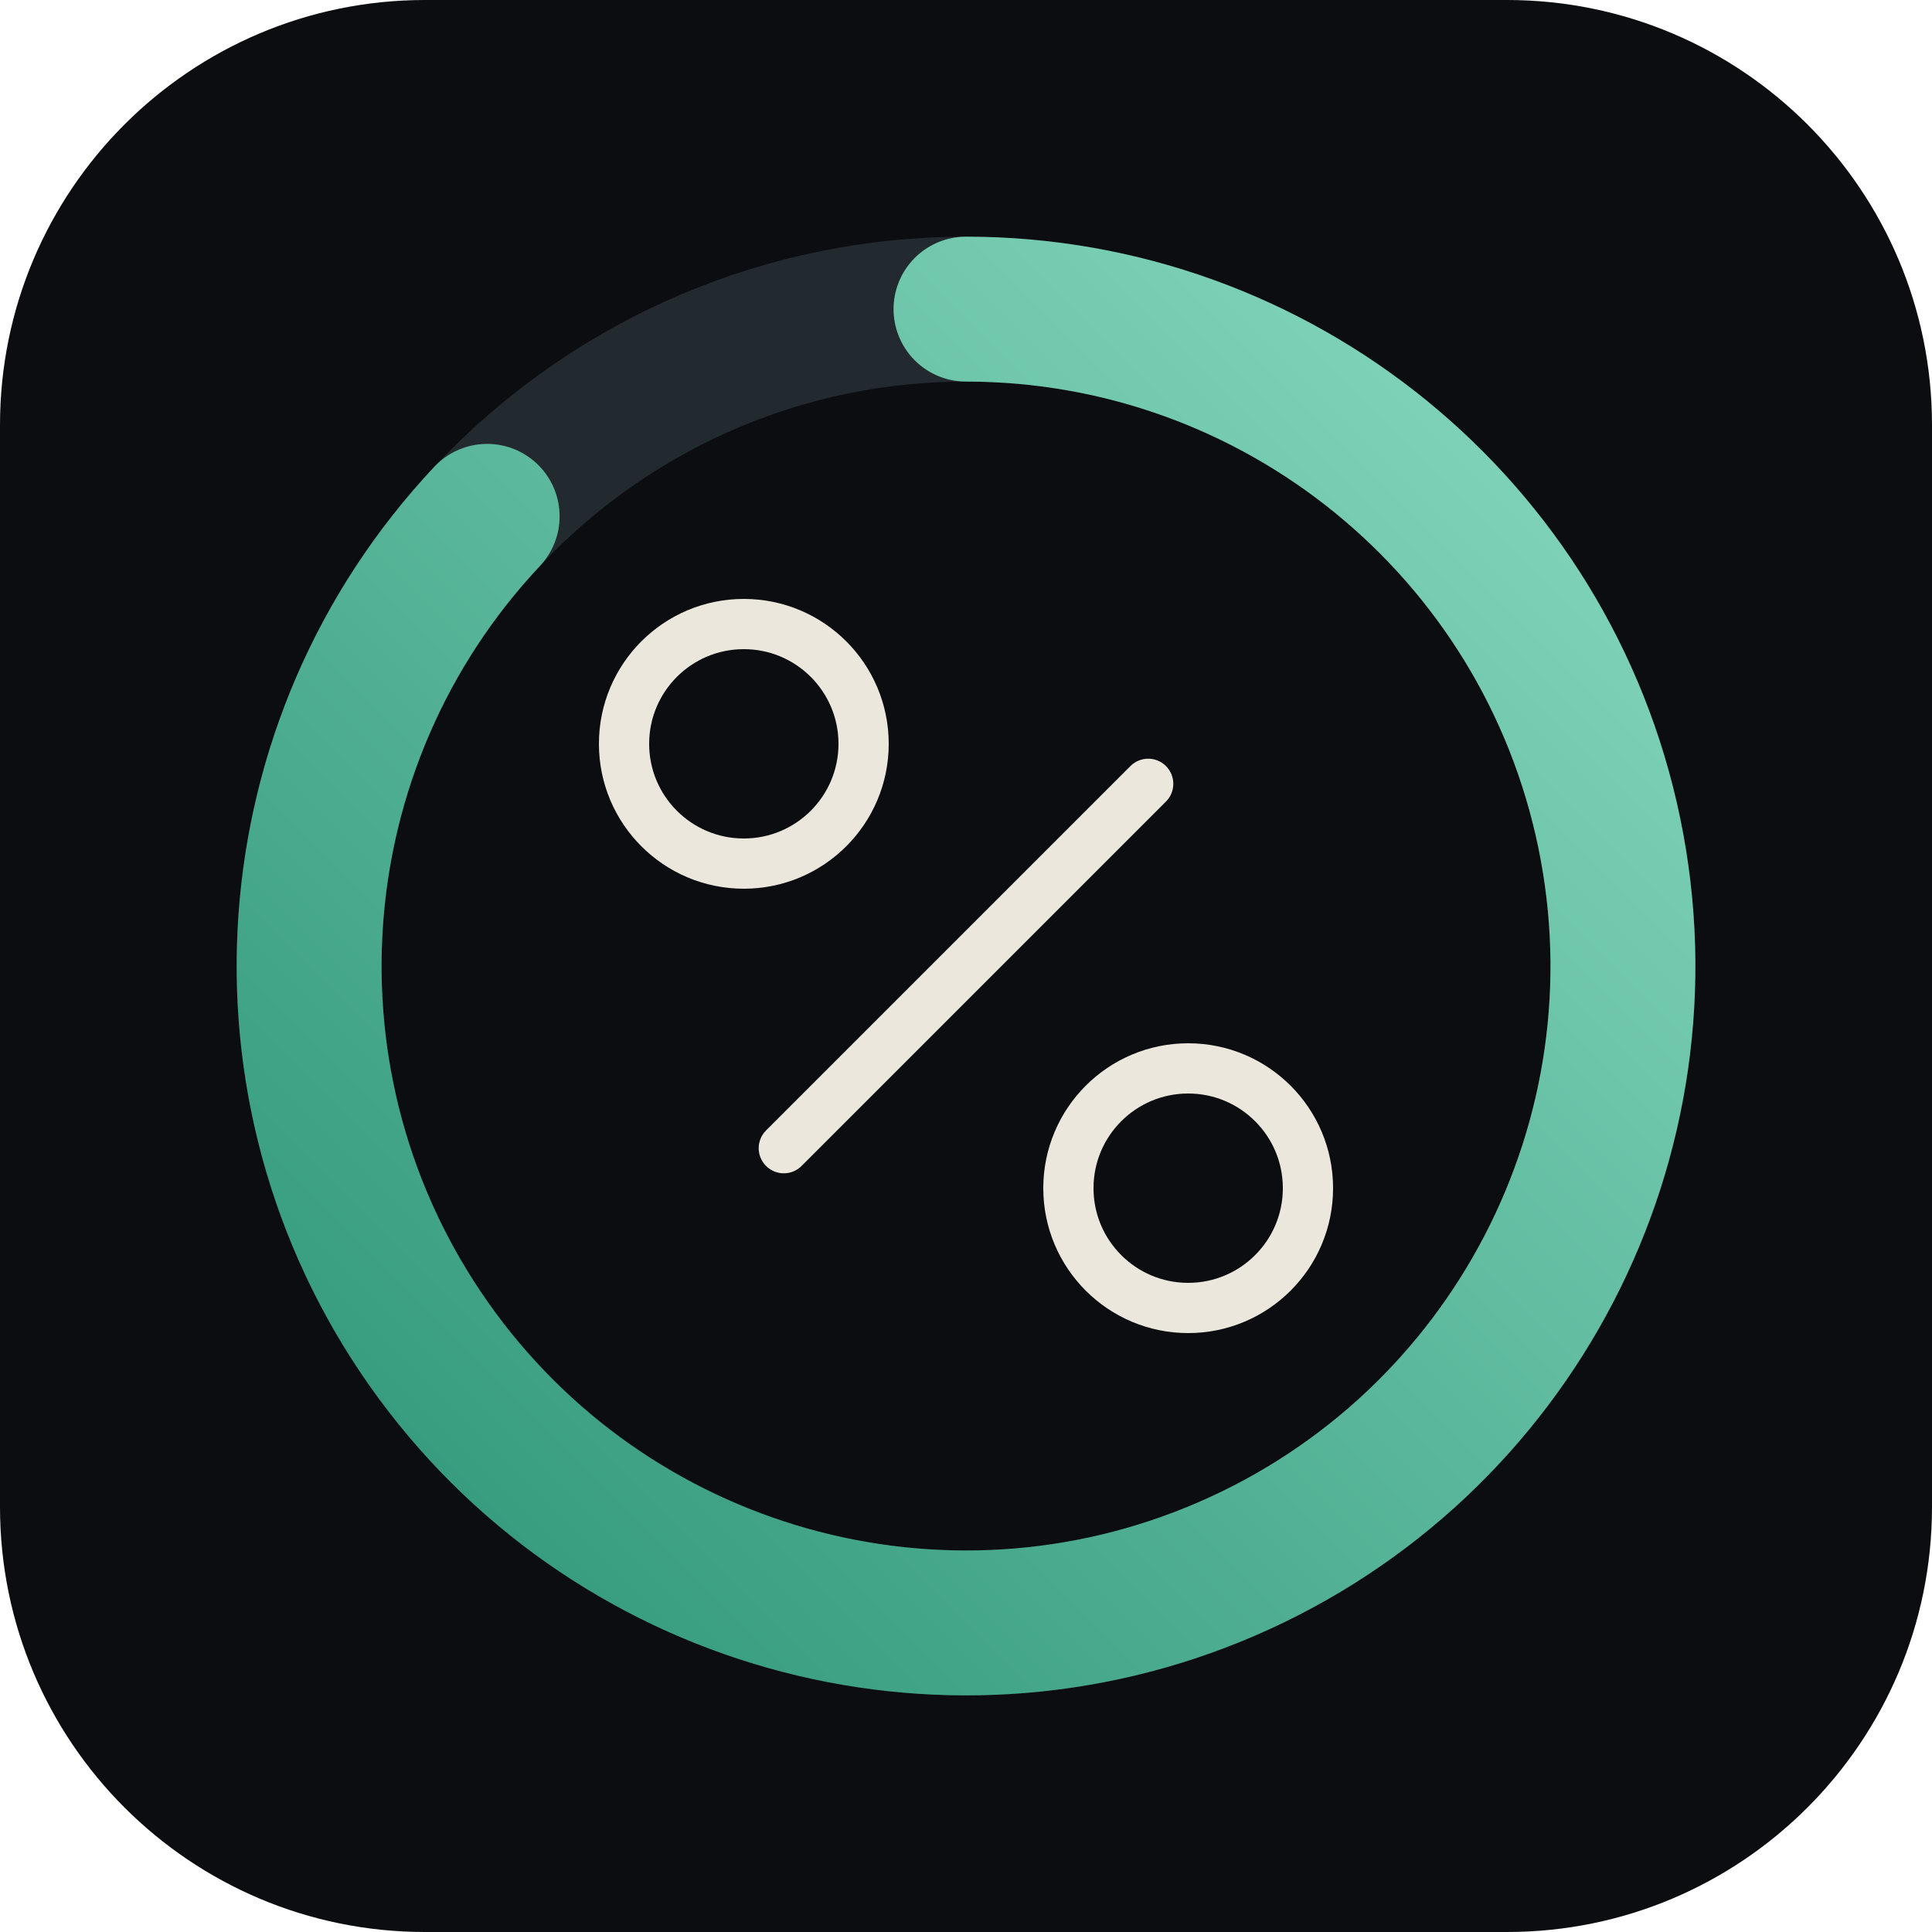
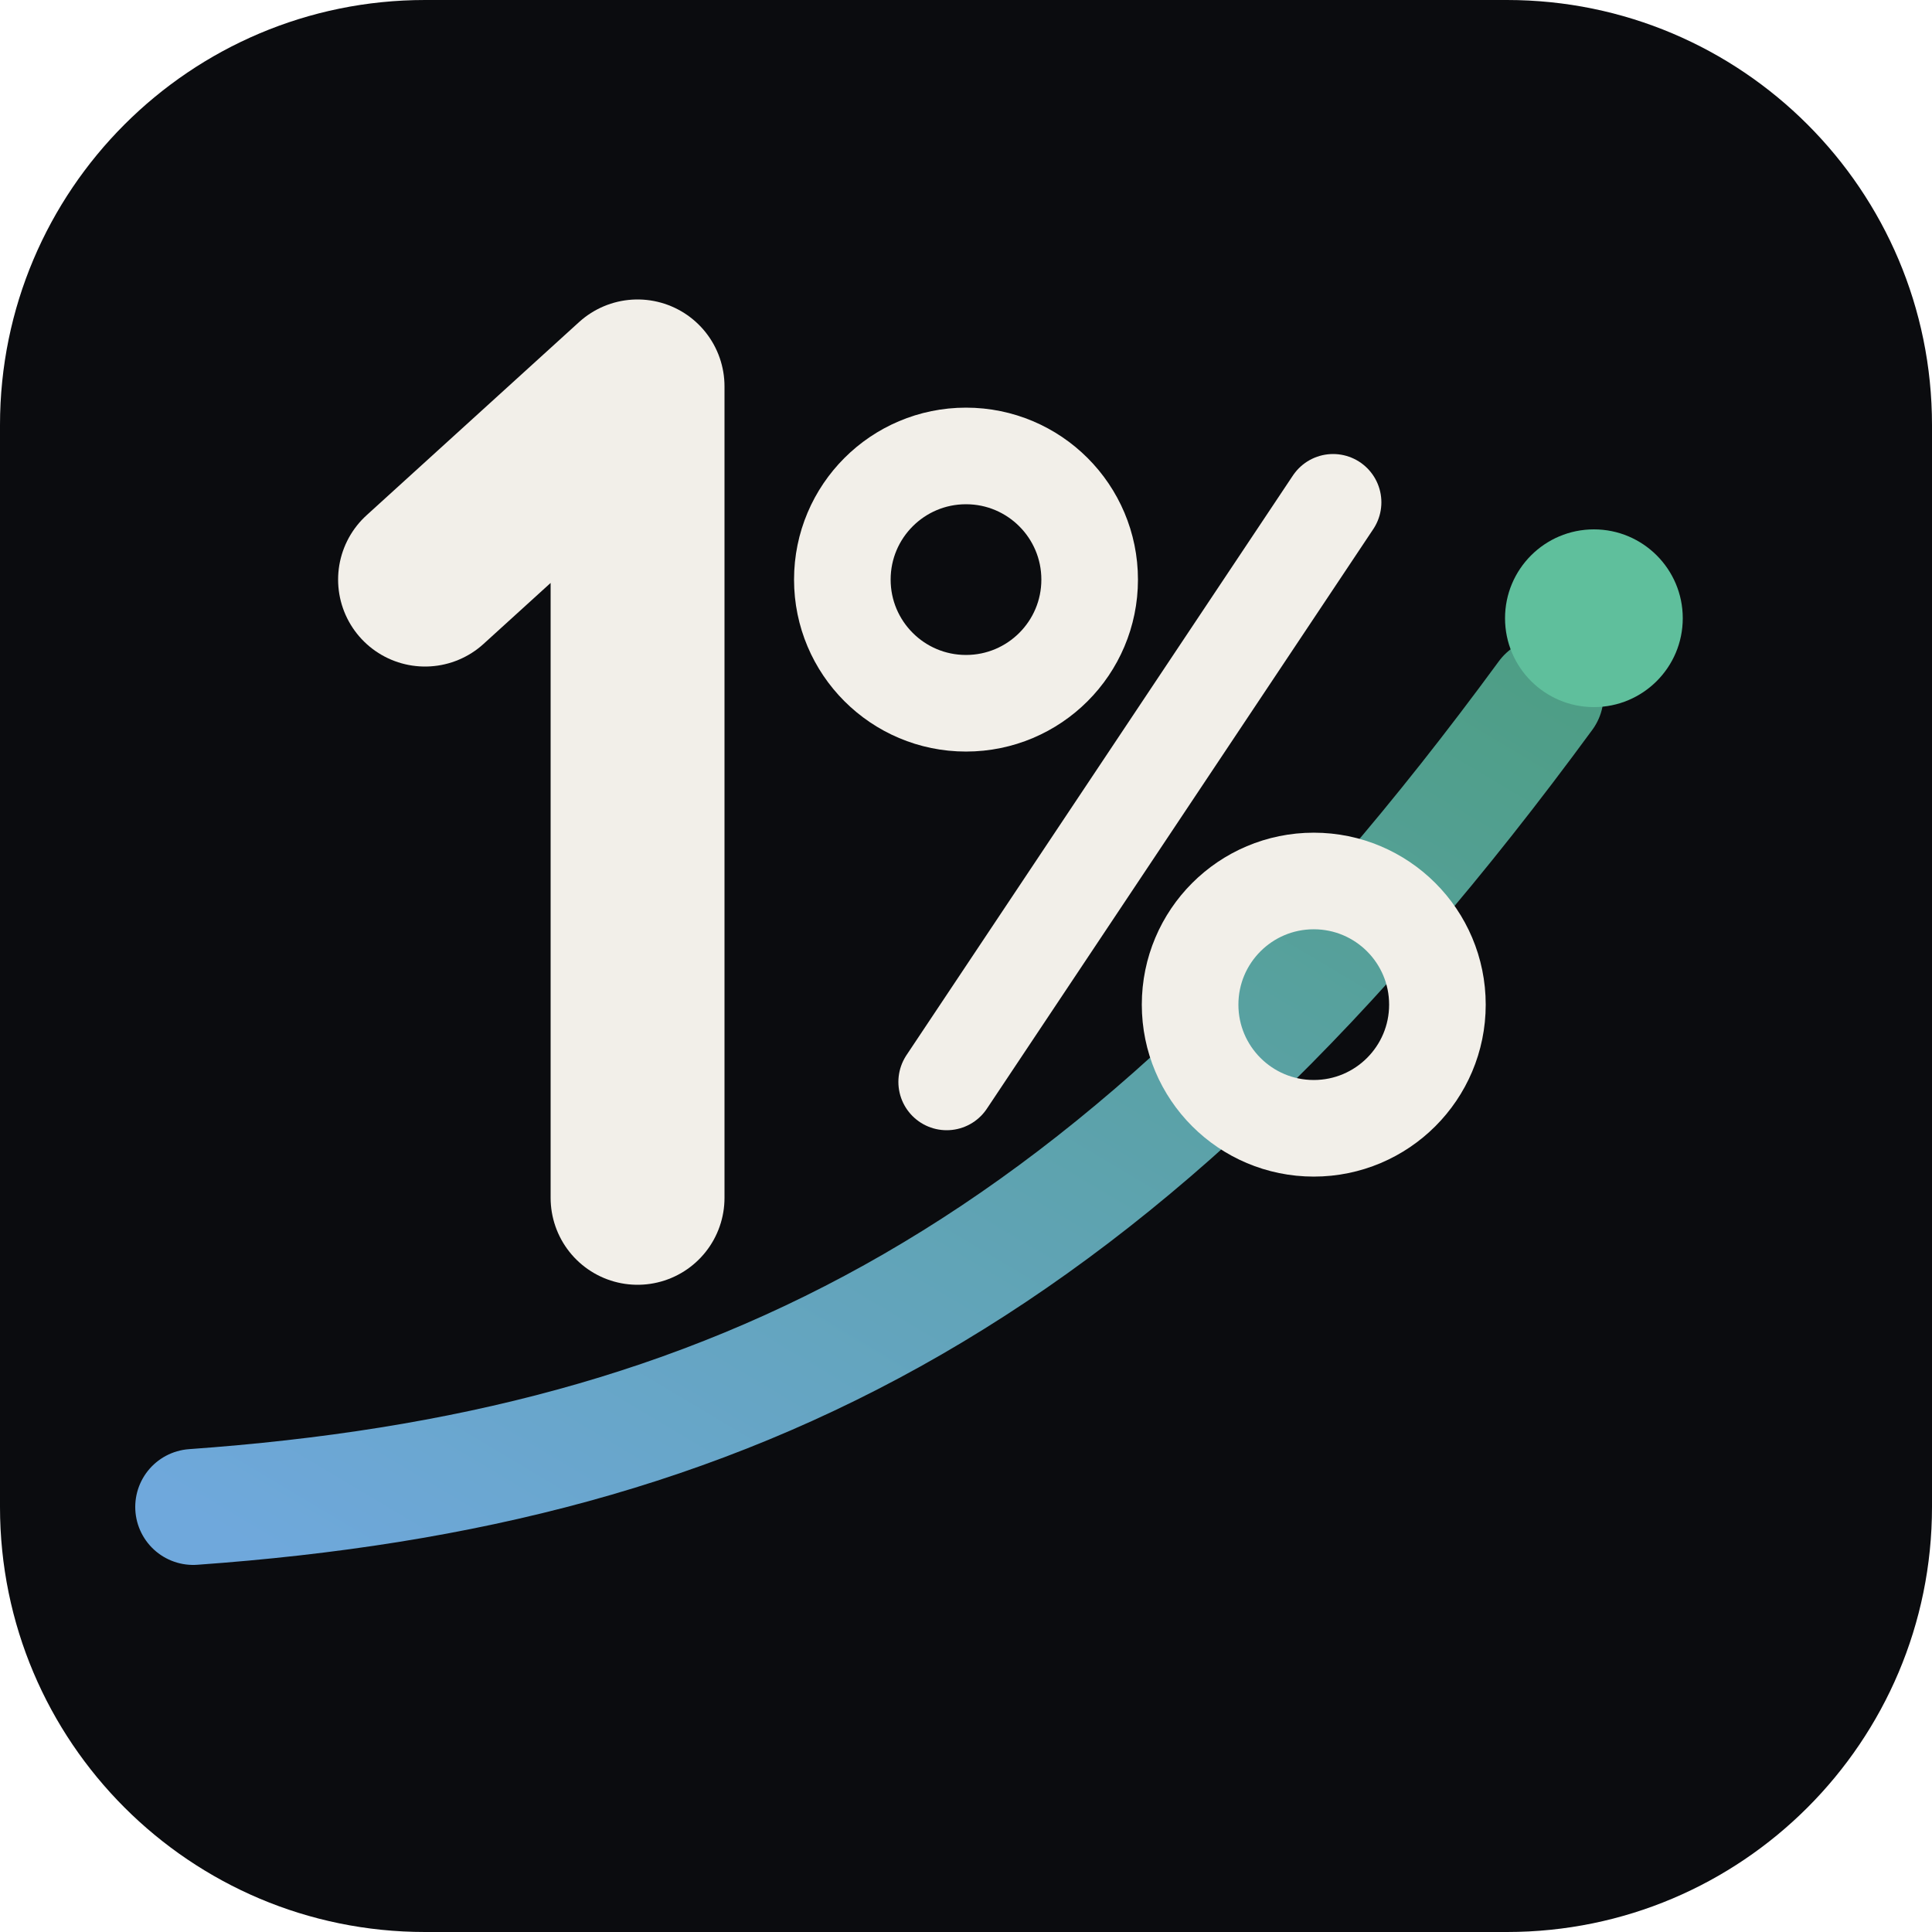
<svg xmlns="http://www.w3.org/2000/svg" width="512" height="512">
-   <rect width="512" height="512" rx="112.64" fill="#0c0d10" />
-   <circle cx="256" cy="256" r="174.08" fill="none" stroke="#232a2f" stroke-width="38.4" />
-   <path d="M 256 81.92 A 174.08 174.08 0 1 1 129.101 136.834" fill="none" stroke="url(#g)" stroke-width="38.4" stroke-linecap="round" />
+   <rect width="512" height="512" rx="112.64" fill="#0b0c0f" />
  <defs>
-     <linearGradient id="g" x1="0" y1="1" x2="1" y2="0">
-       <stop offset="0%" stop-color="#2f9678" />
-       <stop offset="100%" stop-color="#86D8BE" />
+     <linearGradient id="sw" x1="0" y1="1" x2="1" y2="0">
+       <stop offset="0%" stop-color="#6FA8DC" />
+       <stop offset="100%" stop-color="#4E9E86" />
    </linearGradient>
  </defs>
-   <circle cx="197.12" cy="197.12" r="31.744" fill="none" stroke="#ECE7DD" stroke-width="13.312" />
-   <circle cx="314.88" cy="314.88" r="31.744" fill="none" stroke="#ECE7DD" stroke-width="13.312" />
-   <line x1="304.282" y1="207.718" x2="207.718" y2="304.282" stroke="#ECE7DD" stroke-width="13.312" stroke-linecap="round" />
+   <path d="M 51.20 399.36 C 194.56 389.12, 296.96 337.92, 409.60 184.32" fill="none" stroke="url(#sw)" stroke-width="30.72" stroke-linecap="round" />
+   <circle cx="422.40" cy="163.84" r="23.55" fill="#5FBF9C" />
+   <path d="M 112.64 153.60 L 168.96 102.40 L 168.96 317.44" fill="none" stroke="#F2EFE9" stroke-width="46.08" stroke-linecap="round" stroke-linejoin="round" />
+   <circle cx="256.00" cy="153.60" r="32.77" fill="none" stroke="#F2EFE9" stroke-width="25.60" />
+   <circle cx="348.16" cy="266.24" r="32.77" fill="none" stroke="#F2EFE9" stroke-width="25.60" />
+   <line x1="353.28" y1="133.12" x2="250.88" y2="286.72" stroke="#F2EFE9" stroke-width="25.60" stroke-linecap="round" />
</svg>
